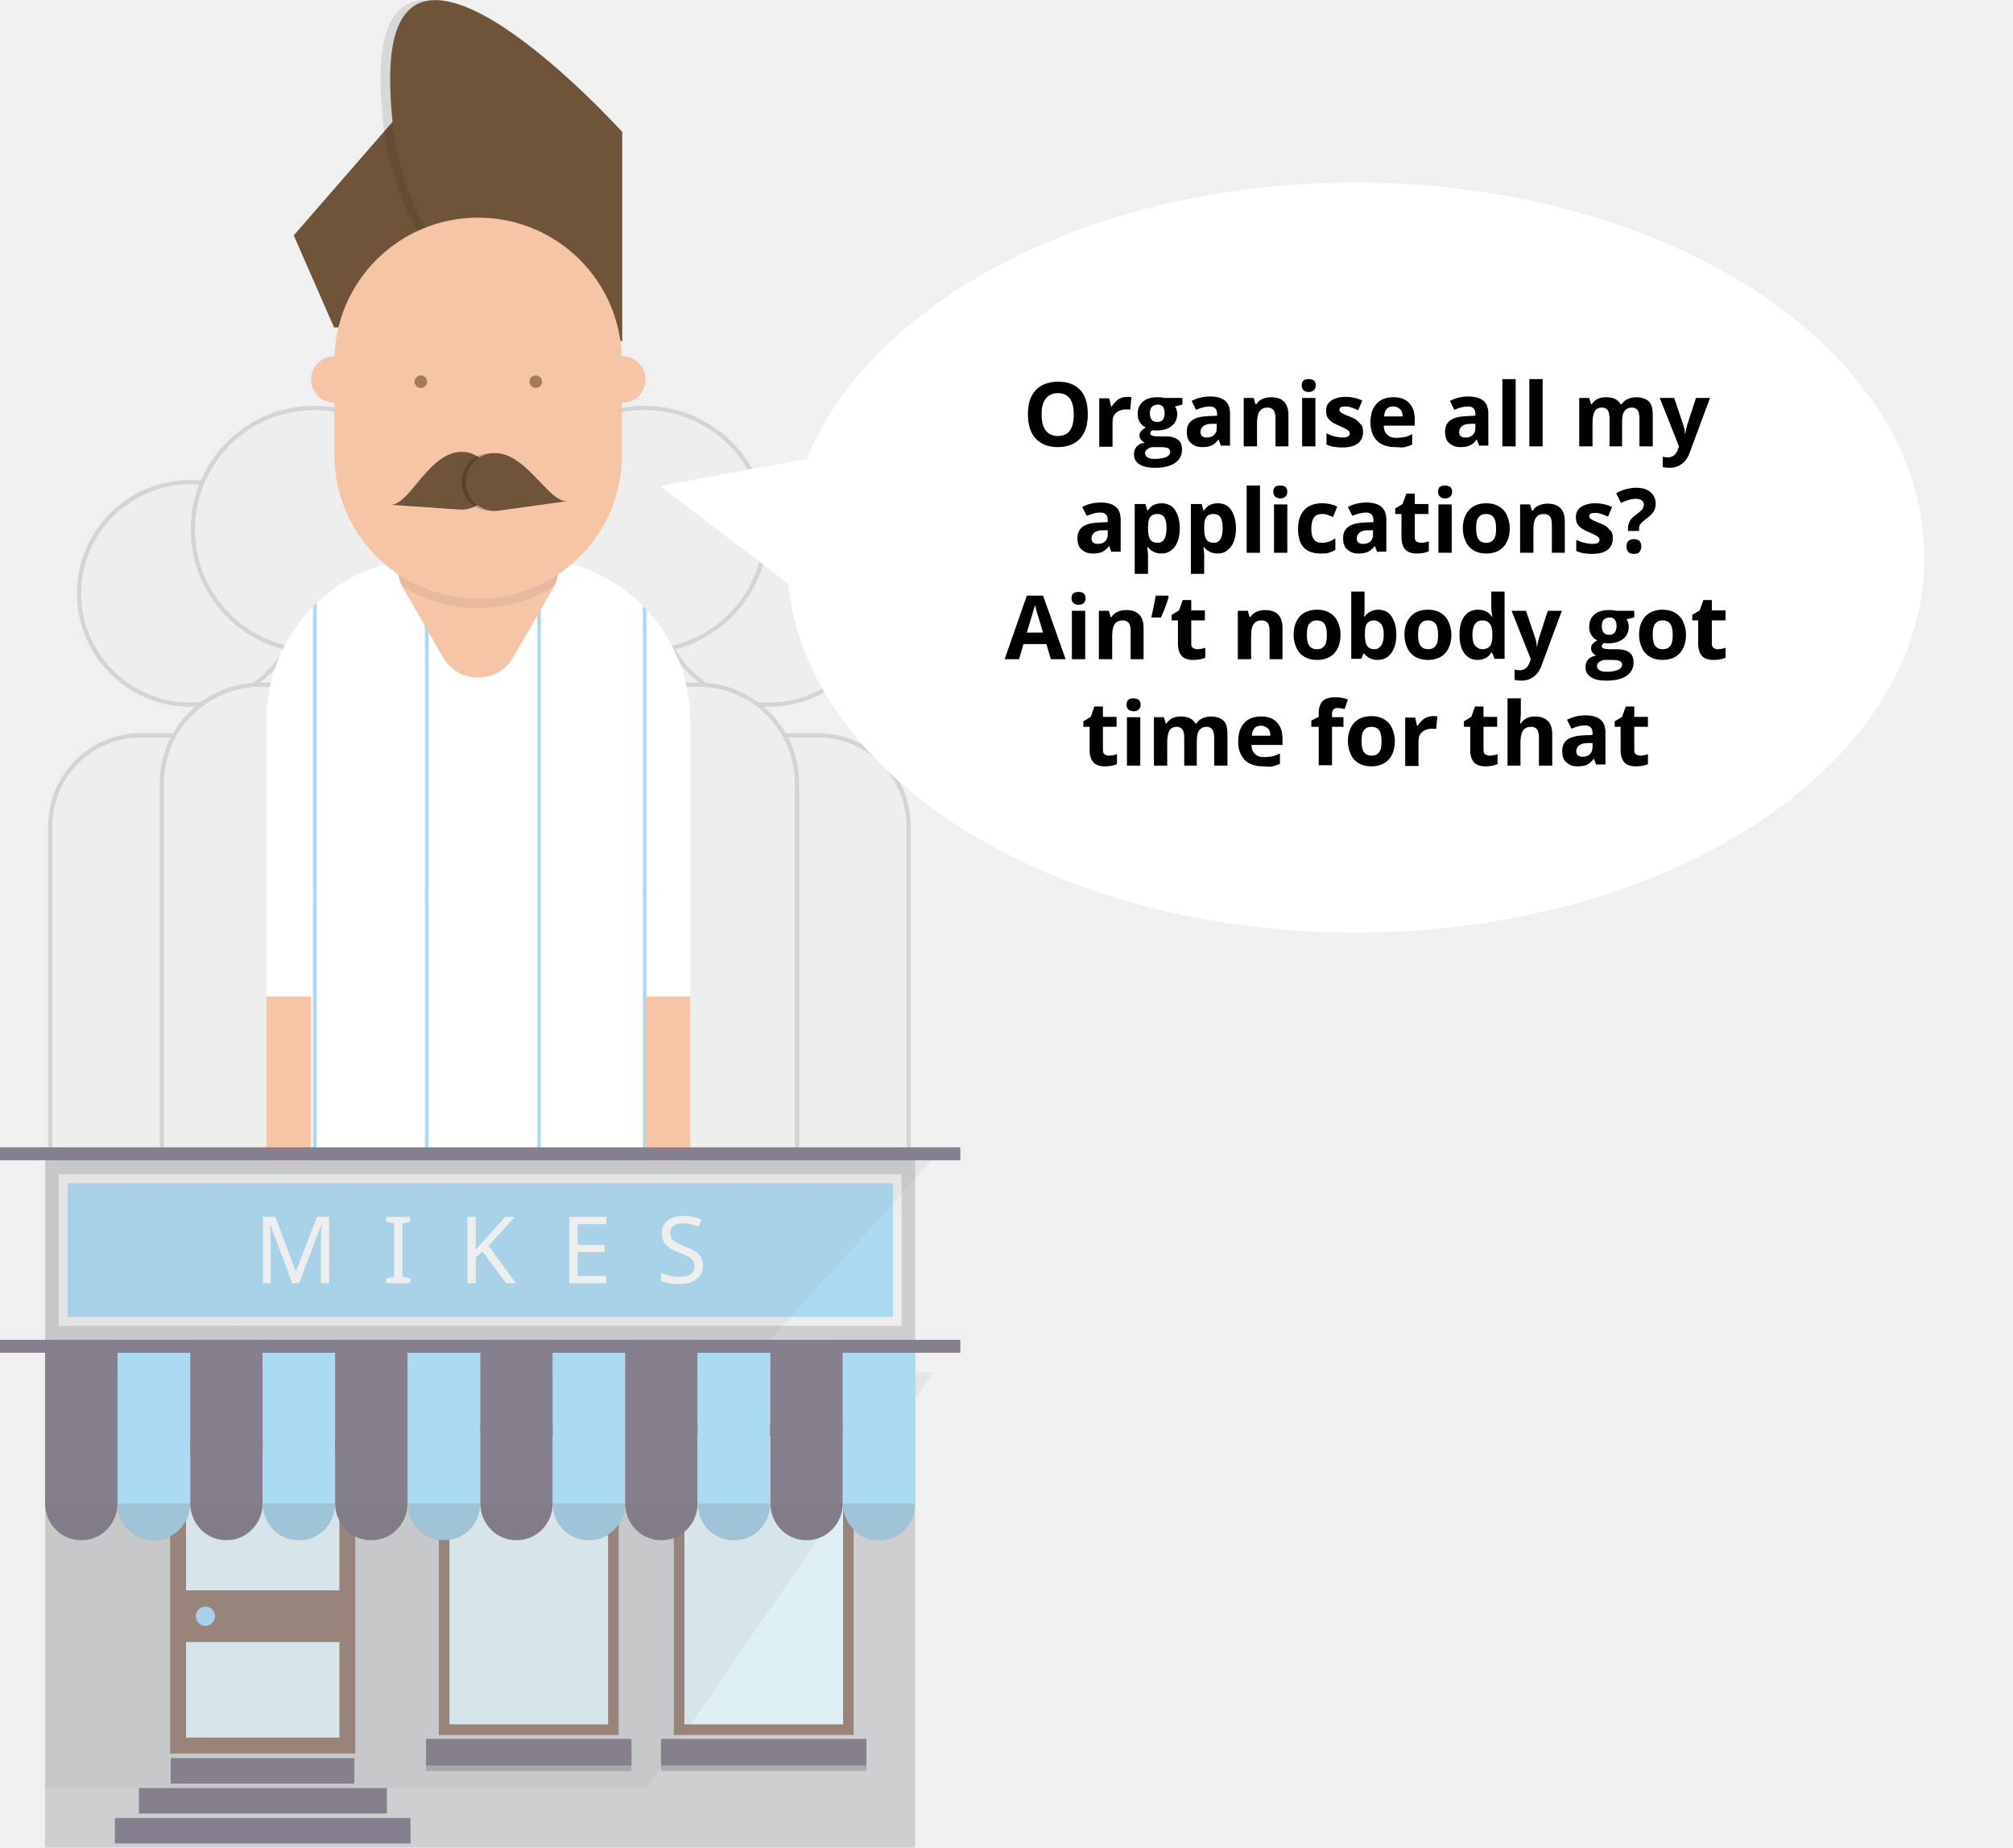
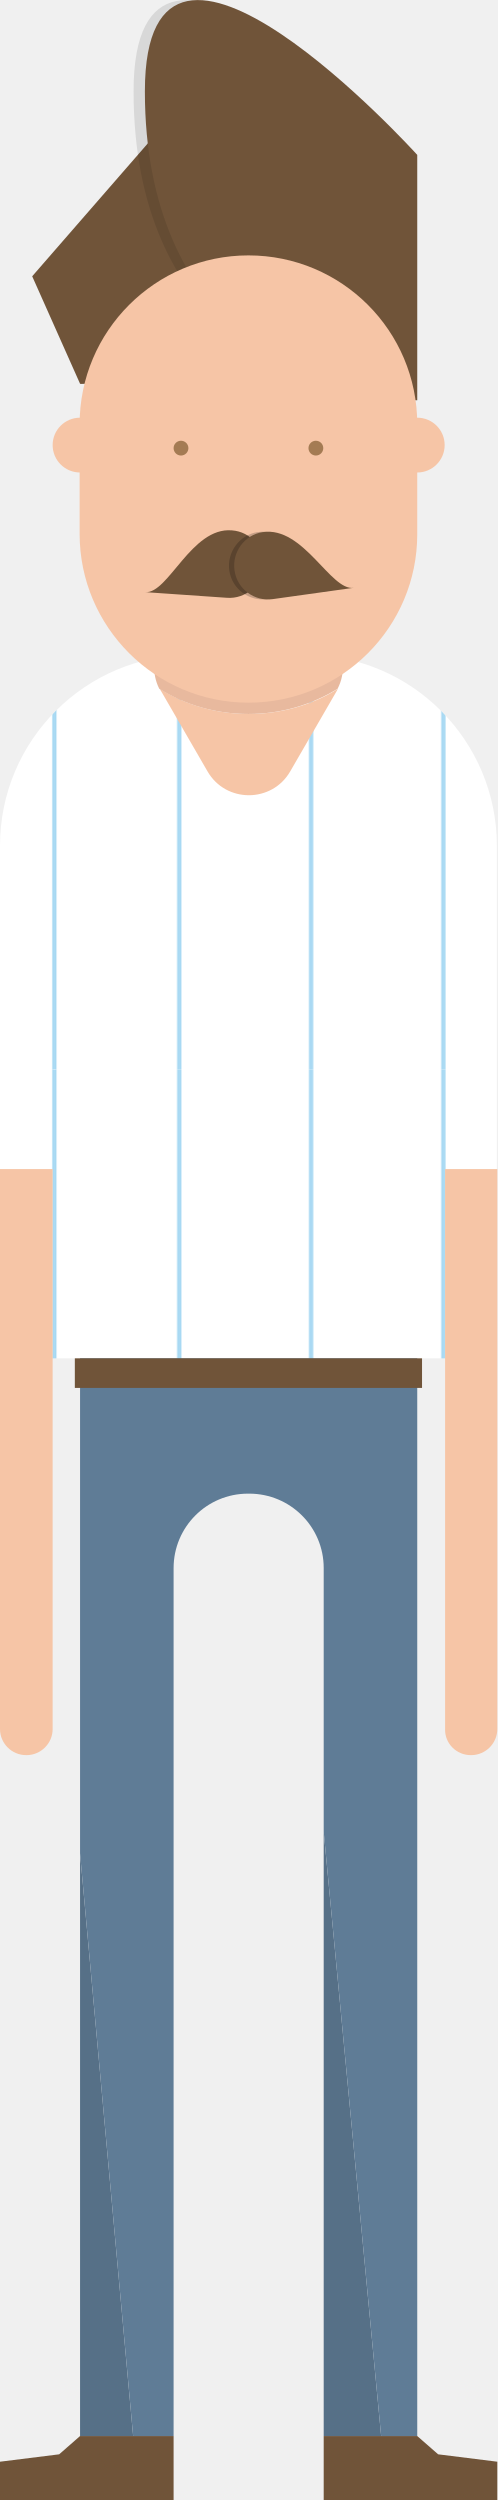
- <svg xmlns="http://www.w3.org/2000/svg" xmlns:xlink="http://www.w3.org/1999/xlink" version="1.1" x="0px" y="0px" viewBox="0 0 544.8 500" enable-background="new 0 0 544.8 500" xml:space="preserve">
-   <pattern x="-1123.5" y="-3533.6" width="118" height="118" patternUnits="userSpaceOnUse" id="vertical2" viewBox="118.2 -236.1 118 118" overflow="visible">
+ <svg xmlns="http://www.w3.org/2000/svg" xmlns:xlink="http://www.w3.org/1999/xlink" version="1.1" x="0px" y="0px" viewBox="0 0 114.3 574.6" enable-background="new 0 0 114.3 574.6" xml:space="preserve">
+   <pattern x="130.5" y="-1996.3" width="118" height="118" patternUnits="userSpaceOnUse" id="vertical2" viewBox="118.2 -236.1 118 118" overflow="visible">
    <g>
      <polygon fill="none" points="118.2,-236.1 236.2,-236.1 236.2,-118.1 118.2,-118.1   " />
      <g>
        <polygon fill="#FFFFFF" points="354.5,0 236,0 236,-118.5 354.5,-118.5    " />
      </g>
      <g>
        <polygon fill="#FFFFFF" points="236.5,0 118,0 118,-118.5 236.5,-118.5    " />
        <line fill="none" stroke="#ABDAF3" stroke-miterlimit="10" x1="177.2" y1="-118.5" x2="177.2" y2="0" />
        <line fill="none" stroke="#ABDAF3" stroke-miterlimit="10" x1="207.6" y1="-118.5" x2="207.6" y2="0" />
        <line fill="none" stroke="#ABDAF3" stroke-miterlimit="10" x1="236.2" y1="-118.5" x2="236.2" y2="0" />
        <line fill="none" stroke="#ABDAF3" stroke-miterlimit="10" x1="146.9" y1="-118.5" x2="146.9" y2="0" />
      </g>
      <g>
        <polygon fill="#FFFFFF" points="118.5,0 0,0 0,-118.5 118.5,-118.5    " />
        <line fill="none" stroke="#ABDAF3" stroke-miterlimit="10" x1="118.2" y1="-118.5" x2="118.2" y2="0" />
      </g>
      <g>
        <polygon fill="#FFFFFF" points="354.5,-118 236,-118 236,-236.5 354.5,-236.5    " />
      </g>
      <g>
        <polygon fill="#FFFFFF" points="236.5,-118 118,-118 118,-236.5 236.5,-236.5    " />
        <line fill="none" stroke="#ABDAF3" stroke-miterlimit="10" x1="177.2" y1="-236.5" x2="177.2" y2="-118" />
        <line fill="none" stroke="#ABDAF3" stroke-miterlimit="10" x1="207.6" y1="-236.5" x2="207.6" y2="-118" />
        <line fill="none" stroke="#ABDAF3" stroke-miterlimit="10" x1="236.2" y1="-236.5" x2="236.2" y2="-118" />
        <line fill="none" stroke="#ABDAF3" stroke-miterlimit="10" x1="146.9" y1="-236.5" x2="146.9" y2="-118" />
      </g>
      <g>
        <polygon fill="#FFFFFF" points="118.5,-118 0,-118 0,-236.5 118.5,-236.5    " />
        <line fill="none" stroke="#ABDAF3" stroke-miterlimit="10" x1="118.2" y1="-236.5" x2="118.2" y2="-118" />
      </g>
      <g>
        <polygon fill="#FFFFFF" points="354.5,-236 236,-236 236,-354.5 354.5,-354.5    " />
      </g>
      <g>
        <polygon fill="#FFFFFF" points="236.5,-236 118,-236 118,-354.5 236.5,-354.5    " />
        <line fill="none" stroke="#ABDAF3" stroke-miterlimit="10" x1="177.2" y1="-354.5" x2="177.2" y2="-236" />
        <line fill="none" stroke="#ABDAF3" stroke-miterlimit="10" x1="207.6" y1="-354.5" x2="207.6" y2="-236" />
        <line fill="none" stroke="#ABDAF3" stroke-miterlimit="10" x1="236.2" y1="-354.5" x2="236.2" y2="-236" />
        <line fill="none" stroke="#ABDAF3" stroke-miterlimit="10" x1="146.9" y1="-354.5" x2="146.9" y2="-236" />
      </g>
      <g>
        <polygon fill="#FFFFFF" points="118.5,-236 0,-236 0,-354.5 118.5,-354.5    " />
        <line fill="none" stroke="#ABDAF3" stroke-miterlimit="10" x1="118.2" y1="-354.5" x2="118.2" y2="-236" />
      </g>
    </g>
  </pattern>
  <g id="BG">
</g>
  <g id="Layer_1">
</g>
  <g id="LAYOUTS">
</g>
  <g id="arm">
</g>
  <g id="legs">
</g>
  <g id="shirt">
</g>
  <g id="Head">
</g>
  <g id="eyebrow">
</g>
  <g id="eyes">
</g>
  <g id="tacotruck">
</g>
  <g id="mouth">
    <g>
      <g>
        <g>
-           <circle fill="#EEEEEF" stroke="#D4D4D4" stroke-width="1.153" stroke-miterlimit="10" cx="208.1" cy="160.6" r="30.1" />
-           <path fill="#EEEEEF" stroke="#D4D4D4" stroke-width="1.153" stroke-miterlimit="10" d="M221.4,349.7H192      c-13.5,0-24.5-11-24.5-24.5V223.5c0-13.5,11-24.5,24.5-24.5h29.4c13.5,0,24.5,11,24.5,24.5v101.7      C245.9,338.8,235,349.7,221.4,349.7z" />
+           <polygon fill="#567087" points="18.4,559.9 30.6,559.9 18.4,426     " />
+           <polygon fill="#567087" points="74.4,559.9 87.6,559.9 74.4,421     " />
+           <path fill="#5F7C96" d="M95.9,297.6H18.4V426l12.2,133.9h9.3V360.4c0-9.4,7.6-17.1,17.1-17.1h0.3c9.4,0,17.1,7.6,17.1,17.1V421      l13.2,138.9h8.3V297.6z" />
        </g>
-         <g>
-           <circle fill="#EEEEEF" stroke="#D4D4D4" stroke-width="1.153" stroke-miterlimit="10" cx="174.4" cy="143.3" r="32.9" />
-           <path fill="#EEEEEF" stroke="#D4D4D4" stroke-width="1.153" stroke-miterlimit="10" d="M189,349.7h-32.1      c-14.8,0-26.7-12-26.7-26.7V212c0-14.8,12-26.7,26.7-26.7H189c14.8,0,26.7,12,26.7,26.7v111C215.7,337.8,203.8,349.7,189,349.7z      " />
-         </g>
-       </g>
-       <g>
-         <g>
-           <circle fill="#EEEEEF" stroke="#D4D4D4" stroke-width="1.153" stroke-miterlimit="10" cx="51.5" cy="160.6" r="30.1" />
-           <path fill="#EEEEEF" stroke="#D4D4D4" stroke-width="1.153" stroke-miterlimit="10" d="M38.1,349.7h29.4      c13.5,0,24.5-11,24.5-24.5V223.5c0-13.5-11-24.5-24.5-24.5H38.1c-13.5,0-24.5,11-24.5,24.5v101.7      C13.6,338.8,24.6,349.7,38.1,349.7z" />
-         </g>
-         <g>
-           <circle fill="#EEEEEF" stroke="#D4D4D4" stroke-width="1.153" stroke-miterlimit="10" cx="85.1" cy="143.3" r="32.9" />
-           <path fill="#EEEEEF" stroke="#D4D4D4" stroke-width="1.153" stroke-miterlimit="10" d="M70.5,349.7h32.1      c14.8,0,26.7-12,26.7-26.7V212c0-14.8-12-26.7-26.7-26.7H70.5c-14.8,0-26.7,12-26.7,26.7v111C43.8,337.8,55.8,349.7,70.5,349.7z      " />
-         </g>
-       </g>
-       <g>
        <g>
          <g>
            <defs>
-               <path id="SVGID_4_" d="M79.5,63.7l34.9-40.1c0,0,36.9-19.2,36.9,8.9s-45.6,56.1-60.9,56.1L79.5,63.7z" />
+               <path id="SVGID_143_" d="M7.4,63.5l34.8-40c0,0,36.8-19.1,36.8,8.9S33.6,88.2,18.4,88.2L7.4,63.5z" />
            </defs>
-             <use xlink:href="#SVGID_4_" overflow="visible" fill="#705439" />
+             <use xlink:href="#SVGID_143_" overflow="visible" fill="#705439" />
            <clipPath id="SVGID_6_">
-               <use xlink:href="#SVGID_4_" overflow="visible" />
+               <use xlink:href="#SVGID_143_" overflow="visible" />
            </clipPath>
            <g clip-path="url(#SVGID_6_)">
-               <path fill="#705439" d="M129.4,156.4c-21.5,0-38.9-17.4-38.9-38.9V92.2c0-21.5,17.4-38.9,38.9-38.9s38.9,17.4,38.9,38.9v25.3        C168.4,139,150.9,156.4,129.4,156.4z" />
+               <path fill="#705439" d="M57.1,155.9c-21.4,0-38.8-17.4-38.8-38.8V91.9c0-21.4,17.4-38.8,38.8-38.8s38.8,17.4,38.8,38.8v25.3        C95.9,138.5,78.6,155.9,57.1,155.9z" />
            </g>
          </g>
          <g>
            <g opacity="0.1">
-               <path d="M165.8,92.3c-24.3,0-62.8-16.4-62.8-71.2s62.8,14.6,62.8,14.6V92.3z" />
+               <path d="M93.3,92c-24.2,0-62.6-16.4-62.6-71s62.6,14.6,62.6,14.6V92z" />
            </g>
            <g>
-               <path fill="#705439" d="M168.4,92.3c-24.3,0-62.8-16.4-62.8-71.2s62.8,14.6,62.8,14.6V92.3z" />
+               <path fill="#705439" d="M95.9,92c-24.2,0-62.6-16.4-62.6-71s62.6,14.6,62.6,14.6V92z" />
            </g>
          </g>
        </g>
-         <path fill="url(#vertical2)" d="M186.8,313.3H72.1V195.1c0-24.4,19.7-44.1,44.1-44.1h26.5c24.4,0,44.1,19.7,44.1,44.1V313.3z" />
+         <path fill="url(#vertical2)" d="M114.3,312.2H0V194.4c0-24.3,19.7-43.9,43.9-43.9h26.4c24.3,0,43.9,19.7,43.9,43.9V312.2z" />
        <g>
-           <path fill="#F6C5A6" d="M108.9,158.8c0.1,0.2,0.2,0.4,0.3,0.5l10.7,18.6c4.2,7.3,14.8,7.3,19,0l10.7-18.6      c0.1-0.2,0.2-0.4,0.3-0.5c-6,3.7-13,5.9-20.5,5.9C121.9,164.7,114.9,162.5,108.9,158.8z" />
-           <path fill="#E8B99E" d="M140.2,142.9h-21.5c-8.2,0-13.5,8.7-9.8,15.9c6,3.7,13,5.9,20.5,5.9c7.5,0,14.6-2.2,20.5-5.9      C153.7,151.6,148.4,142.9,140.2,142.9z" />
+           <path fill="#F6C5A6" d="M36.7,158.3c0.1,0.2,0.2,0.4,0.3,0.5l10.7,18.5c4.2,7.3,14.8,7.3,19,0l10.7-18.5      c0.1-0.2,0.2-0.4,0.3-0.5c-5.9,3.7-13,5.8-20.5,5.8C49.6,164.1,42.6,162,36.7,158.3z" />
+           <path fill="#E8B99E" d="M67.8,142.4H46.4c-8.2,0-13.4,8.7-9.8,15.9c5.9,3.7,13,5.8,20.5,5.8c7.5,0,14.5-2.1,20.5-5.8      C81.3,151.1,76.1,142.4,67.8,142.4z" />
        </g>
        <g>
-           <path fill="#F6C5A6" d="M129.4,162c-21.5,0-38.9-17.4-38.9-38.9V97.8c0-21.5,17.4-38.9,38.9-38.9s38.9,17.4,38.9,38.9v25.3      C168.4,144.6,150.9,162,129.4,162z" />
+           <path fill="#F6C5A6" d="M57.1,161.5c-21.4,0-38.8-17.4-38.8-38.8V97.5c0-21.4,17.4-38.8,38.8-38.8S95.9,76,95.9,97.5v25.3      C95.9,144.1,78.6,161.5,57.1,161.5z" />
        </g>
        <g>
-           <circle fill="#A47B53" cx="113.9" cy="103.3" r="1.7" />
-           <circle fill="#A47B53" cx="145" cy="103.3" r="1.7" />
+           <circle fill="#A47B53" cx="41.6" cy="103" r="1.7" />
+           <circle fill="#A47B53" cx="72.6" cy="103" r="1.7" />
        </g>
-         <circle fill="#F6C5A6" cx="168.4" cy="102.7" r="6.3" />
-         <circle fill="#F6C5A6" cx="90.5" cy="102.7" r="6.3" />
+         <circle fill="#F6C5A6" cx="95.9" cy="102.3" r="6.3" />
+         <circle fill="#F6C5A6" cx="18.4" cy="102.3" r="6.3" />
        <g>
-           <path fill="#705439" d="M132.8,130.7c-0.3,4.3-4.1,7.5-8.4,7.2c-4.3-0.3-18.8-1.3-18.8-1.3c5.3,0.4,10.6-15,20-14.3      C129.9,122.6,133.1,126.4,132.8,130.7z" />
+           <path fill="#705439" d="M60.5,130.2c-0.3,4.3-4.1,7.5-8.3,7.2s-18.8-1.3-18.8-1.3c5.3,0.4,10.6-15,19.9-14.2      C57.6,122.2,60.8,125.9,60.5,130.2z" />
          <g>
            <g opacity="0.2">
-               <path d="M125,131.6c0.6,4.3,4.6,7.2,8.8,6.6c4.3-0.6,18.7-2.6,18.7-2.6c-5.3,0.8-11.6-14.2-20.9-12.9        C127.3,123.3,124.4,127.3,125,131.6z" />
+               <path d="M52.7,131.1c0.6,4.3,4.6,7.2,8.8,6.6c4.3-0.6,18.6-2.6,18.6-2.6c-5.3,0.8-11.5-14.2-20.9-12.8        C55.1,122.9,52.1,126.9,52.7,131.1z" />
            </g>
            <g>
-               <path fill="#705439" d="M126.2,131.6c0.6,4.3,4.6,7.2,8.8,6.6c4.3-0.6,18.7-2.6,18.7-2.6c-5.3,0.8-11.6-14.2-20.9-12.9        C128.5,123.3,125.5,127.3,126.2,131.6z" />
+               <path fill="#705439" d="M53.9,131.1c0.6,4.3,4.6,7.2,8.8,6.6c4.3-0.6,18.6-2.6,18.6-2.6c-5.3,0.8-11.5-14.2-20.9-12.8        C56.2,122.9,53.3,126.9,53.9,131.1z" />
            </g>
          </g>
        </g>
-         <path fill="#F6C5A6" d="M180.7,404.8h0.1c3.3,0,6-2.7,6-6V269.7h-12.1v129.2C174.7,402.1,177.4,404.8,180.7,404.8z" />
-         <path fill="#F6C5A6" d="M78.1,404.8h0.1c3.3,0,6-2.7,6-6V269.7H72.1v129.2C72.1,402.1,74.8,404.8,78.1,404.8z" />
+         <path fill="#F6C5A6" d="M108.2,403.4h0.1c3.3,0,6-2.7,6-6V268.7h-12v128.7C102.2,400.7,104.9,403.4,108.2,403.4z" />
+         <path fill="#F6C5A6" d="M6,403.4h0.1c3.3,0,6-2.7,6-6V268.7H0v128.7C0,400.7,2.7,403.4,6,403.4z" />
+         <rect x="17.2" y="312.2" fill="#705439" width="79.8" height="6.8" />
+         <polygon fill="#705439" points="114.3,574.6 74.4,574.6 74.4,559.9 95.9,559.9 100.7,564.1 114.3,565.8    " />
+         <polygon fill="#705439" points="0,574.6 39.9,574.6 39.9,559.9 18.4,559.9 13.6,564.1 0,565.8    " />
      </g>
-       <g>
-         <g>
-           <rect x="12.2" y="313.9" fill="#CDCFD0" width="235.5" height="186.1" />
-           <g>
-             <rect x="17.1" y="319" fill="#ABDAF3" width="225.8" height="38.6" />
-             <g>
-               <path fill="#EEEEEF" d="M241.7,320.2v36.2H18.3v-36.2H241.7 M244,317.8H15.9v41H244V317.8L244,317.8z" />
-             </g>
-           </g>
-           <rect x="0" y="362.6" fill="#86808E" width="259.9" height="3.5" />
-           <polygon opacity="0.1" fill="#838689" points="208.5,362.6 12.4,362.6 12.4,313.6 252.5,313.6     " />
-           <rect x="0" y="310.5" fill="#86808E" width="259.9" height="3.5" />
-           <rect x="120.2" y="387.1" fill="#DFF0F4" stroke="#9A8479" stroke-width="2.866" stroke-miterlimit="10" width="45.8" height="81" />
-           <rect x="48.2" y="391.4" fill="#DFF0F4" stroke="#9A8479" stroke-width="4.299" stroke-miterlimit="10" width="45.8" height="81" />
-           <rect x="183.8" y="387.1" fill="#DFF0F4" stroke="#9A8479" stroke-width="2.866" stroke-miterlimit="10" width="45.8" height="81" />
-           <g>
-             <g opacity="0.2">
-               <rect x="115.3" y="472.1" fill="#231F20" width="55.6" height="7.2" />
-             </g>
-             <g>
-               <rect x="115.3" y="470.6" fill="#86808E" width="55.6" height="7.2" />
-             </g>
-           </g>
-           <g>
-             <g opacity="0.2">
-               <rect x="178.9" y="472.1" fill="#231F20" width="55.6" height="7.2" />
-             </g>
-             <g>
-               <rect x="178.9" y="470.6" fill="#86808E" width="55.6" height="7.2" />
-             </g>
-           </g>
-           <rect x="48.2" y="430.4" fill="#9A8479" width="45.8" height="14" />
-           <circle fill="#ABDAF3" cx="55.6" cy="437.4" r="2.6" />
-           <rect x="46.2" y="475.8" fill="#86808E" width="49.7" height="6.9" />
-           <rect x="37.6" y="483.9" fill="#86808E" width="67.1" height="6.9" />
-           <rect x="31.1" y="492" fill="#86808E" width="80" height="6.9" />
-           <polygon opacity="0.1" fill="#838689" points="175.1,483.8 12.4,483.8 12.4,371.5 252.5,371.5     " />
-           <g>
-             <path fill="#86808E" d="M22.1,416.8h-0.2c-5.4,0-9.7-4.5-9.7-10v-40.7h19.6v40.7C31.8,412.3,27.5,416.8,22.1,416.8z" />
-             <path fill="#ABDAF3" d="M41.8,416.8h-0.2c-5.4,0-9.7-4.5-9.7-10v-40.7h19.6v40.7C51.5,412.3,47.1,416.8,41.8,416.8z" />
-             <path fill="#86808E" d="M61.4,416.8h-0.2c-5.4,0-9.7-4.5-9.7-10v-40.7h19.6v40.7C71.1,412.3,66.7,416.8,61.4,416.8z" />
-             <path fill="#ABDAF3" d="M81,416.8h-0.2c-5.4,0-9.7-4.5-9.7-10v-40.7h19.6v40.7C90.7,412.3,86.4,416.8,81,416.8z" />
-             <path fill="#86808E" d="M100.6,416.8h-0.2c-5.4,0-9.7-4.5-9.7-10v-40.7h19.6v40.7C110.3,412.3,106,416.8,100.6,416.8z" />
-             <path fill="#ABDAF3" d="M120.3,416.8h-0.2c-5.4,0-9.7-4.5-9.7-10v-40.7H130v40.7C130,412.3,125.6,416.8,120.3,416.8z" />
-             <path fill="#86808E" d="M139.9,416.8h-0.2c-5.4,0-9.7-4.5-9.7-10v-40.7h19.6v40.7C149.6,412.3,145.2,416.8,139.9,416.8z" />
-             <path fill="#ABDAF3" d="M159.5,416.8h-0.2c-5.4,0-9.7-4.5-9.7-10v-40.7h19.6v40.7C169.2,412.3,164.9,416.8,159.5,416.8z" />
-             <path fill="#86808E" d="M179.1,416.8h-0.2c-5.4,0-9.7-4.5-9.7-10v-40.7h19.6v40.7C188.8,412.3,184.5,416.8,179.1,416.8z" />
-             <path fill="#ABDAF3" d="M198.7,416.8h-0.2c-5.4,0-9.7-4.5-9.7-10v-40.7h19.6v40.7C208.5,412.3,204.1,416.8,198.7,416.8z" />
-             <path fill="#86808E" d="M218.4,416.8h-0.2c-5.4,0-9.7-4.5-9.7-10v-40.7h19.6v40.7C228.1,412.3,223.7,416.8,218.4,416.8z" />
-             <path fill="#ABDAF3" d="M238,416.8h-0.2c-5.4,0-9.7-4.5-9.7-10v-40.7h19.6v40.7C247.7,412.3,243.4,416.8,238,416.8z" />
-           </g>
-           <g opacity="0.2">
-             <path fill="#6D6E70" d="M178.9,416.9h0.2c5.4,0,9.7-4.5,9.7-10h-19.6C169.2,412.5,173.6,416.9,178.9,416.9z" />
-             <path fill="#6D6E70" d="M139.7,416.9h0.2c5.4,0,9.7-4.5,9.7-10H130C130,412.5,134.3,416.9,139.7,416.9z" />
-             <path fill="#6D6E70" d="M159.3,416.9h0.2c5.4,0,9.7-4.5,9.7-10h-19.6C149.6,412.5,153.9,416.9,159.3,416.9z" />
-             <path fill="#6D6E70" d="M237.8,416.9h0.2c5.4,0,9.7-4.5,9.7-10h-19.6C228.1,412.5,232.4,416.9,237.8,416.9z" />
-             <path fill="#6D6E70" d="M198.6,416.9h0.2c5.4,0,9.7-4.5,9.7-10h-19.6C188.8,412.5,193.2,416.9,198.6,416.9z" />
-             <path fill="#6D6E70" d="M218.2,416.9h0.2c5.4,0,9.7-4.5,9.7-10h-19.6C208.5,412.5,212.8,416.9,218.2,416.9z" />
-             <path fill="#6D6E70" d="M80.8,416.9H81c5.4,0,9.7-4.5,9.7-10H71.1C71.1,412.5,75.4,416.9,80.8,416.9z" />
-             <path fill="#6D6E70" d="M21.9,416.9h0.2c5.4,0,9.7-4.5,9.7-10H12.2C12.2,412.5,16.6,416.9,21.9,416.9z" />
-             <path fill="#6D6E70" d="M41.6,416.9h0.2c5.4,0,9.7-4.5,9.7-10H31.8C31.8,412.5,36.2,416.9,41.6,416.9z" />
-             <path fill="#6D6E70" d="M120.1,416.9h0.2c5.4,0,9.7-4.5,9.7-10h-19.6C110.3,412.5,114.7,416.9,120.1,416.9z" />
-             <path fill="#6D6E70" d="M100.4,416.9h0.2c5.4,0,9.7-4.5,9.7-10H90.7C90.7,412.5,95.1,416.9,100.4,416.9z" />
-             <path fill="#6D6E70" d="M61.2,416.9h0.2c5.4,0,9.7-4.5,9.7-10H51.5C51.5,412.5,55.8,416.9,61.2,416.9z" />
-           </g>
-         </g>
-       </g>
-       <text transform="matrix(1 0 0 1 68.7262 347.2712)" fill="#EEEEEF" font-family="'Futura-Medium'" font-size="25.146" letter-spacing="12">MIKES</text>
-     </g>
-     <path fill="#FFFFFF" d="M366.8,49.4c-71,0-130.8,31.7-148.5,74.8l-39.7,7.3l34.7,26.4c5.4,52.8,72.1,94.5,153.6,94.5   c85,0,153.9-45.4,153.9-101.5C520.8,94.8,451.9,49.4,366.8,49.4z" />
-     <g>
-       <path d="M294.4,112.2c0,2.8-0.7,5-2.1,6.5s-3.4,2.3-6,2.3s-4.6-0.8-6-2.3s-2.1-3.7-2.1-6.6s0.7-5,2.1-6.5s3.4-2.3,6.1-2.3    s4.6,0.8,6,2.3S294.4,109.3,294.4,112.2z M281.9,112.2c0,1.9,0.4,3.4,1.1,4.3s1.8,1.5,3.3,1.5c2.9,0,4.3-1.9,4.3-5.8    c0-3.9-1.4-5.8-4.3-5.8c-1.4,0-2.5,0.5-3.3,1.5S281.9,110.3,281.9,112.2z" />
-       <path d="M305,107.4c0.5,0,0.9,0,1.2,0.1l-0.3,3.4c-0.3-0.1-0.6-0.1-1.1-0.1c-1.1,0-2,0.3-2.7,0.9s-1,1.4-1,2.5v6.7h-3.6v-13.1h2.7    l0.5,2.2h0.2c0.4-0.7,1-1.3,1.6-1.8S304.2,107.4,305,107.4z" />
-       <path d="M320,107.7v1.8L318,110c0.4,0.6,0.6,1.2,0.6,2c0,1.4-0.5,2.5-1.5,3.3s-2.3,1.2-4.1,1.2l-0.6,0l-0.5-0.1    c-0.4,0.3-0.6,0.6-0.6,0.9c0,0.5,0.7,0.8,2,0.8h2.2c1.4,0,2.5,0.3,3.3,0.9s1.1,1.5,1.1,2.7c0,1.5-0.6,2.7-1.9,3.6    s-3.1,1.3-5.5,1.3c-1.8,0-3.2-0.3-4.2-1s-1.4-1.5-1.4-2.7c0-0.8,0.2-1.4,0.7-2s1.2-0.9,2.2-1.1c-0.4-0.2-0.7-0.4-1-0.8    s-0.4-0.7-0.4-1.1c0-0.5,0.1-0.9,0.4-1.2s0.7-0.7,1.3-1c-0.7-0.3-1.2-0.8-1.6-1.4s-0.6-1.4-0.6-2.3c0-1.4,0.5-2.5,1.4-3.3    s2.3-1.2,4-1.2c0.4,0,0.8,0,1.3,0.1s0.8,0.1,1,0.1H320z M309.9,122.6c0,0.5,0.2,0.9,0.7,1.2s1.1,0.4,2,0.4c1.3,0,2.3-0.2,3-0.5    s1.1-0.8,1.1-1.4c0-0.5-0.2-0.8-0.6-1s-1.1-0.3-2-0.3h-1.9c-0.7,0-1.2,0.2-1.6,0.5S309.9,122.1,309.9,122.6z M311.2,111.9    c0,0.7,0.2,1.3,0.5,1.7s0.8,0.6,1.5,0.6c0.7,0,1.2-0.2,1.5-0.6s0.5-1,0.5-1.7c0-1.6-0.6-2.4-1.9-2.4    C311.8,109.6,311.2,110.4,311.2,111.9z" />
-       <path d="M330.5,120.8l-0.7-1.8h-0.1c-0.6,0.8-1.2,1.3-1.9,1.6s-1.5,0.4-2.5,0.4c-1.3,0-2.2-0.4-3-1.1s-1.1-1.7-1.1-3.1    c0-1.4,0.5-2.4,1.5-3.1s2.4-1,4.4-1.1l2.3-0.1V112c0-1.3-0.7-2-2-2c-1,0-2.3,0.3-3.7,0.9l-1.2-2.4c1.5-0.8,3.2-1.2,5-1.2    c1.8,0,3.1,0.4,4,1.1s1.4,1.9,1.4,3.5v8.7H330.5z M329.4,114.7l-1.4,0c-1,0-1.8,0.2-2.3,0.6s-0.8,0.9-0.8,1.6c0,1,0.6,1.5,1.7,1.5    c0.8,0,1.5-0.2,2-0.7s0.7-1.1,0.7-1.9V114.7z" />
-       <path d="M348.8,120.8h-3.6v-7.7c0-0.9-0.2-1.7-0.5-2.1s-0.9-0.7-1.6-0.7c-1,0-1.7,0.3-2.2,1s-0.7,1.8-0.7,3.3v6.2h-3.6v-13.1h2.7    l0.5,1.7h0.2c0.4-0.6,0.9-1.1,1.6-1.4s1.5-0.5,2.4-0.5c1.5,0,2.7,0.4,3.5,1.2s1.2,2,1.2,3.6V120.8z" />
-       <path d="M352.3,104.3c0-1.2,0.6-1.7,1.9-1.7s1.9,0.6,1.9,1.7c0,0.6-0.2,1-0.5,1.3s-0.8,0.5-1.5,0.5    C352.9,106,352.3,105.4,352.3,104.3z M356,120.8h-3.6v-13.1h3.6V120.8z" />
-       <path d="M368.9,116.9c0,1.3-0.5,2.4-1.4,3.1s-2.3,1.1-4.2,1.1c-1,0-1.8-0.1-2.4-0.2s-1.3-0.3-1.9-0.6v-3c0.7,0.3,1.4,0.6,2.2,0.8    s1.6,0.3,2.2,0.3c1.3,0,1.9-0.4,1.9-1.1c0-0.3-0.1-0.5-0.3-0.7s-0.5-0.4-0.9-0.6s-1-0.5-1.7-0.8c-1-0.4-1.7-0.8-2.2-1.2    s-0.8-0.8-1-1.2s-0.3-1-0.3-1.7c0-1.2,0.5-2.1,1.4-2.7s2.2-1,3.8-1c1.6,0,3.1,0.3,4.6,1l-1.1,2.6c-0.7-0.3-1.3-0.5-1.8-0.7    s-1.2-0.3-1.7-0.3c-1.1,0-1.6,0.3-1.6,0.9c0,0.3,0.2,0.6,0.5,0.8s1.1,0.6,2.2,1c1,0.4,1.8,0.8,2.2,1.2s0.8,0.8,1.1,1.2    S368.9,116.2,368.9,116.9z" />
-       <path d="M377.6,121c-2.1,0-3.8-0.6-4.9-1.7s-1.8-2.8-1.8-4.9c0-2.2,0.5-3.9,1.6-5.1s2.6-1.8,4.6-1.8c1.9,0,3.3,0.5,4.3,1.6    s1.5,2.5,1.5,4.4v1.7h-8.4c0,1,0.3,1.8,0.9,2.4s1.4,0.9,2.4,0.9c0.8,0,1.5-0.1,2.2-0.2s1.4-0.4,2.2-0.8v2.8    c-0.6,0.3-1.3,0.5-2,0.7S378.6,121,377.6,121z M377.1,110c-0.8,0-1.4,0.2-1.8,0.7s-0.7,1.2-0.7,2h5c0-0.9-0.2-1.6-0.7-2    S377.9,110,377.1,110z" />
-       <path d="M400.4,120.8l-0.7-1.8h-0.1c-0.6,0.8-1.2,1.3-1.9,1.6s-1.5,0.4-2.5,0.4c-1.3,0-2.2-0.4-3-1.1s-1.1-1.7-1.1-3.1    c0-1.4,0.5-2.4,1.5-3.1s2.4-1,4.4-1.1l2.3-0.1V112c0-1.3-0.7-2-2-2c-1,0-2.3,0.3-3.7,0.9l-1.2-2.4c1.5-0.8,3.2-1.2,5-1.2    c1.8,0,3.1,0.4,4,1.1s1.4,1.9,1.4,3.5v8.7H400.4z M399.4,114.7l-1.4,0c-1,0-1.8,0.2-2.3,0.6s-0.8,0.9-0.8,1.6c0,1,0.6,1.5,1.7,1.5    c0.8,0,1.5-0.2,2-0.7s0.7-1.1,0.7-1.9V114.7z" />
-       <path d="M410.2,120.8h-3.6v-18.2h3.6V120.8z" />
-       <path d="M417.5,120.8h-3.6v-18.2h3.6V120.8z" />
-       <path d="M439.2,120.8h-3.6v-7.7c0-0.9-0.2-1.7-0.5-2.1s-0.8-0.7-1.5-0.7c-0.9,0-1.6,0.3-2,1s-0.6,1.8-0.6,3.3v6.2h-3.6v-13.1h2.7    l0.5,1.7h0.2c0.4-0.6,0.9-1.1,1.5-1.4s1.4-0.5,2.3-0.5c2,0,3.3,0.6,4,1.9h0.3c0.4-0.6,0.9-1.1,1.6-1.4s1.5-0.5,2.3-0.5    c1.5,0,2.6,0.4,3.4,1.1s1.1,2,1.1,3.7v8.5h-3.6v-7.7c0-0.9-0.2-1.7-0.5-2.1s-0.8-0.7-1.5-0.7c-0.9,0-1.5,0.3-2,0.9s-0.7,1.6-0.7,3    V120.8z" />
-       <path d="M449.2,107.7h3.9l2.5,7.4c0.2,0.6,0.4,1.4,0.4,2.3h0.1c0.1-0.8,0.3-1.6,0.5-2.3l2.4-7.4h3.8l-5.5,14.8    c-0.5,1.4-1.2,2.4-2.2,3.1s-2,1-3.3,1c-0.6,0-1.2-0.1-1.8-0.2v-2.8c0.4,0.1,0.9,0.2,1.4,0.2c0.6,0,1.2-0.2,1.7-0.6s0.8-1,1.1-1.8    l0.2-0.6L449.2,107.7z" />
-       <path d="M300.9,149.6l-0.7-1.8h-0.1c-0.6,0.8-1.2,1.3-1.9,1.6s-1.5,0.4-2.5,0.4c-1.3,0-2.2-0.4-3-1.1s-1.1-1.7-1.1-3.1    c0-1.4,0.5-2.4,1.5-3.1s2.4-1,4.4-1.1l2.3-0.1v-0.6c0-1.3-0.7-2-2-2c-1,0-2.3,0.3-3.7,0.9l-1.2-2.4c1.5-0.8,3.2-1.2,5-1.2    c1.8,0,3.1,0.4,4,1.1s1.4,1.9,1.4,3.5v8.7H300.9z M299.9,143.5l-1.4,0c-1,0-1.8,0.2-2.3,0.6s-0.8,0.9-0.8,1.6c0,1,0.6,1.5,1.7,1.5    c0.8,0,1.5-0.2,2-0.7s0.7-1.1,0.7-1.9V143.5z" />
-       <path d="M314.3,149.8c-1.5,0-2.7-0.6-3.6-1.7h-0.2c0.1,1.1,0.2,1.7,0.2,1.9v5.3h-3.6v-18.9h2.9l0.5,1.7h0.2    c0.8-1.3,2.1-1.9,3.7-1.9c1.5,0,2.8,0.6,3.6,1.8s1.3,2.9,1.3,5c0,1.4-0.2,2.6-0.6,3.6s-1,1.8-1.8,2.4S315.3,149.8,314.3,149.8z     M313.2,139.1c-0.9,0-1.5,0.3-1.9,0.8s-0.6,1.4-0.6,2.7v0.4c0,1.4,0.2,2.4,0.6,3s1.1,0.9,2,0.9c1.6,0,2.4-1.3,2.4-4    c0-1.3-0.2-2.3-0.6-2.9S314.1,139.1,313.2,139.1z" />
-       <path d="M329.5,149.8c-1.5,0-2.7-0.6-3.6-1.7h-0.2c0.1,1.1,0.2,1.7,0.2,1.9v5.3h-3.6v-18.9h2.9l0.5,1.7h0.2    c0.8-1.3,2.1-1.9,3.7-1.9c1.5,0,2.8,0.6,3.6,1.8s1.3,2.9,1.3,5c0,1.4-0.2,2.6-0.6,3.6s-1,1.8-1.8,2.4S330.5,149.8,329.5,149.8z     M328.4,139.1c-0.9,0-1.5,0.3-1.9,0.8s-0.6,1.4-0.6,2.7v0.4c0,1.4,0.2,2.4,0.6,3s1.1,0.9,2,0.9c1.6,0,2.4-1.3,2.4-4    c0-1.3-0.2-2.3-0.6-2.9S329.3,139.1,328.4,139.1z" />
-       <path d="M341,149.6h-3.6v-18.2h3.6V149.6z" />
-       <path d="M344.6,133.1c0-1.2,0.6-1.7,1.9-1.7s1.9,0.6,1.9,1.7c0,0.6-0.2,1-0.5,1.3s-0.8,0.5-1.5,0.5    C345.3,134.8,344.6,134.2,344.6,133.1z M348.4,149.6h-3.6v-13.1h3.6V149.6z" />
-       <path d="M357.4,149.8c-4.1,0-6.1-2.2-6.1-6.7c0-2.2,0.6-3.9,1.7-5.1s2.7-1.8,4.8-1.8c1.5,0,2.9,0.3,4.1,0.9l-1.1,2.8    c-0.6-0.2-1.1-0.4-1.6-0.6s-1-0.2-1.5-0.2c-1.9,0-2.8,1.3-2.8,4c0,2.6,0.9,3.8,2.8,3.8c0.7,0,1.3-0.1,1.9-0.3s1.2-0.5,1.8-0.9v3.1    c-0.6,0.4-1.2,0.6-1.8,0.8S358.3,149.8,357.4,149.8z" />
-       <path d="M372.8,149.6l-0.7-1.8H372c-0.6,0.8-1.2,1.3-1.9,1.6s-1.5,0.4-2.5,0.4c-1.3,0-2.2-0.4-3-1.1s-1.1-1.7-1.1-3.1    c0-1.4,0.5-2.4,1.5-3.1s2.4-1,4.4-1.1l2.3-0.1v-0.6c0-1.3-0.7-2-2-2c-1,0-2.3,0.3-3.7,0.9l-1.2-2.4c1.5-0.8,3.2-1.2,5-1.2    c1.8,0,3.1,0.4,4,1.1s1.4,1.9,1.4,3.5v8.7H372.8z M371.7,143.5l-1.4,0c-1,0-1.8,0.2-2.3,0.6s-0.8,0.9-0.8,1.6c0,1,0.6,1.5,1.7,1.5    c0.8,0,1.5-0.2,2-0.7s0.7-1.1,0.7-1.9V143.5z" />
-       <path d="M384.5,146.9c0.6,0,1.4-0.1,2.2-0.4v2.7c-0.9,0.4-2,0.6-3.3,0.6c-1.4,0-2.5-0.4-3.1-1.1s-1-1.8-1-3.3v-6.3h-1.7v-1.5    l2-1.2l1-2.8h2.3v2.8h3.7v2.7h-3.7v6.3c0,0.5,0.1,0.9,0.4,1.1S384,146.9,384.5,146.9z" />
-       <path d="M389.2,133.1c0-1.2,0.6-1.7,1.9-1.7s1.9,0.6,1.9,1.7c0,0.6-0.2,1-0.5,1.3s-0.8,0.5-1.5,0.5    C389.9,134.8,389.2,134.2,389.2,133.1z M392.9,149.6h-3.6v-13.1h3.6V149.6z" />
-       <path d="M408.6,143c0,2.1-0.6,3.8-1.7,5s-2.7,1.8-4.7,1.8c-1.3,0-2.4-0.3-3.3-0.8s-1.7-1.3-2.2-2.4s-0.8-2.2-0.8-3.6    c0-2.1,0.6-3.8,1.7-5s2.7-1.8,4.7-1.8c1.3,0,2.4,0.3,3.3,0.8s1.7,1.3,2.2,2.4S408.6,141.6,408.6,143z M399.5,143    c0,1.3,0.2,2.3,0.6,2.9s1.1,1,2.1,1c1,0,1.6-0.3,2.1-1s0.6-1.6,0.6-2.9c0-1.3-0.2-2.3-0.6-2.9s-1.1-1-2.1-1c-1,0-1.6,0.3-2.1,1    S399.5,141.7,399.5,143z" />
-       <path d="M423.6,149.6h-3.6v-7.7c0-0.9-0.2-1.7-0.5-2.1s-0.9-0.7-1.6-0.7c-1,0-1.7,0.3-2.2,1s-0.7,1.8-0.7,3.3v6.2h-3.6v-13.1h2.7    l0.5,1.7h0.2c0.4-0.6,0.9-1.1,1.6-1.4s1.5-0.5,2.4-0.5c1.5,0,2.7,0.4,3.5,1.2s1.2,2,1.2,3.6V149.6z" />
-       <path d="M436.5,145.7c0,1.3-0.5,2.4-1.4,3.1s-2.3,1.1-4.2,1.1c-1,0-1.8-0.1-2.4-0.2s-1.3-0.3-1.9-0.6v-3c0.7,0.3,1.4,0.6,2.2,0.8    s1.6,0.3,2.2,0.3c1.3,0,1.9-0.4,1.9-1.1c0-0.3-0.1-0.5-0.3-0.7s-0.5-0.4-0.9-0.6s-1-0.5-1.7-0.8c-1-0.4-1.7-0.8-2.2-1.2    s-0.8-0.8-1-1.2s-0.3-1-0.3-1.7c0-1.2,0.5-2.1,1.4-2.7s2.2-1,3.8-1c1.6,0,3.1,0.3,4.6,1l-1.1,2.6c-0.7-0.3-1.3-0.5-1.8-0.7    s-1.2-0.3-1.7-0.3c-1.1,0-1.6,0.3-1.6,0.9c0,0.3,0.2,0.6,0.5,0.8s1.1,0.6,2.2,1c1,0.4,1.8,0.8,2.2,1.2s0.8,0.8,1.1,1.2    S436.5,145,436.5,145.7z" />
-       <path d="M440.6,143.9V143c0-0.8,0.2-1.4,0.5-2s0.9-1.1,1.8-1.8c0.8-0.6,1.4-1.1,1.6-1.4s0.4-0.8,0.4-1.2c0-0.5-0.2-0.9-0.6-1.2    s-0.9-0.4-1.6-0.4c-1.2,0-2.5,0.4-4,1.1l-1.3-2.6c1.7-1,3.6-1.5,5.5-1.5c1.6,0,2.9,0.4,3.8,1.2s1.4,1.8,1.4,3.1    c0,0.9-0.2,1.6-0.6,2.2s-1.1,1.3-2.2,2.1c-0.8,0.6-1.2,1-1.4,1.3s-0.3,0.7-0.3,1.1v0.7H440.6z M440.2,147.9c0-0.7,0.2-1.2,0.5-1.5    s0.9-0.5,1.5-0.5c0.6,0,1.2,0.2,1.5,0.5s0.5,0.8,0.5,1.5c0,0.6-0.2,1.1-0.5,1.5s-0.9,0.5-1.5,0.5c-0.7,0-1.2-0.2-1.5-0.5    S440.2,148.5,440.2,147.9z" />
-       <path d="M284.4,178.4l-1.2-4.1h-6.2l-1.2,4.1h-3.9l6-17.2h4.4l6.1,17.2H284.4z M282.3,171.2c-1.1-3.7-1.8-5.8-1.9-6.3    s-0.2-0.9-0.3-1.1c-0.3,1-1,3.5-2.2,7.4H282.3z" />
-       <path d="M290,161.9c0-1.2,0.6-1.7,1.9-1.7s1.9,0.6,1.9,1.7c0,0.6-0.2,1-0.5,1.3s-0.8,0.5-1.5,0.5C290.7,163.6,290,163,290,161.9z     M293.7,178.4h-3.6v-13.1h3.6V178.4z" />
-       <path d="M309.6,178.4H306v-7.7c0-0.9-0.2-1.7-0.5-2.1s-0.9-0.7-1.6-0.7c-1,0-1.7,0.3-2.2,1s-0.7,1.8-0.7,3.3v6.2h-3.6v-13.1h2.7    l0.5,1.7h0.2c0.4-0.6,0.9-1.1,1.6-1.4s1.5-0.5,2.4-0.5c1.5,0,2.7,0.4,3.5,1.2s1.2,2,1.2,3.6V178.4z" />
-       <path d="M316.1,161.2l0.2,0.3c-0.4,1.5-1.1,3.4-2.1,5.6h-2.6c0.5-2.3,0.9-4.3,1.2-5.9H316.1z" />
-       <path d="M324,175.7c0.6,0,1.4-0.1,2.2-0.4v2.7c-0.9,0.4-2,0.6-3.3,0.6c-1.4,0-2.5-0.4-3.1-1.1s-1-1.8-1-3.3v-6.3h-1.7v-1.5l2-1.2    l1-2.8h2.3v2.8h3.7v2.7h-3.7v6.3c0,0.5,0.1,0.9,0.4,1.1S323.5,175.7,324,175.7z" />
-       <path d="M347.2,178.4h-3.6v-7.7c0-0.9-0.2-1.7-0.5-2.1s-0.9-0.7-1.6-0.7c-1,0-1.7,0.3-2.2,1s-0.7,1.8-0.7,3.3v6.2h-3.6v-13.1h2.7    l0.5,1.7h0.2c0.4-0.6,0.9-1.1,1.6-1.4s1.5-0.5,2.4-0.5c1.5,0,2.7,0.4,3.5,1.2s1.2,2,1.2,3.6V178.4z" />
-       <path d="M362.8,171.8c0,2.1-0.6,3.8-1.7,5s-2.7,1.8-4.7,1.8c-1.3,0-2.4-0.3-3.3-0.8s-1.7-1.3-2.2-2.4s-0.8-2.2-0.8-3.6    c0-2.1,0.6-3.8,1.7-5s2.7-1.8,4.7-1.8c1.3,0,2.4,0.3,3.3,0.8s1.7,1.3,2.2,2.4S362.8,170.4,362.8,171.8z M353.7,171.8    c0,1.3,0.2,2.3,0.6,2.9s1.1,1,2.1,1c1,0,1.6-0.3,2.1-1s0.6-1.6,0.6-2.9c0-1.3-0.2-2.3-0.6-2.9s-1.1-1-2.1-1c-1,0-1.6,0.3-2.1,1    S353.7,170.5,353.7,171.8z" />
-       <path d="M373,165c1.5,0,2.8,0.6,3.6,1.8s1.3,2.9,1.3,5c0,2.2-0.5,3.8-1.4,5s-2.1,1.8-3.7,1.8c-1.5,0-2.7-0.6-3.6-1.7h-0.2    l-0.6,1.4h-2.7v-18.2h3.6v4.2c0,0.5,0,1.4-0.1,2.6h0.1C370.2,165.7,371.4,165,373,165z M371.9,167.9c-0.9,0-1.5,0.3-1.9,0.8    s-0.6,1.4-0.6,2.7v0.4c0,1.4,0.2,2.4,0.6,3s1.1,0.9,2,0.9c0.7,0,1.3-0.3,1.8-1s0.7-1.7,0.7-2.9s-0.2-2.3-0.7-2.9    S372.6,167.9,371.9,167.9z" />
-       <path d="M392.8,171.8c0,2.1-0.6,3.8-1.7,5s-2.7,1.8-4.7,1.8c-1.3,0-2.4-0.3-3.3-0.8s-1.7-1.3-2.2-2.4s-0.8-2.2-0.8-3.6    c0-2.1,0.6-3.8,1.7-5s2.7-1.8,4.7-1.8c1.3,0,2.4,0.3,3.3,0.8s1.7,1.3,2.2,2.4S392.8,170.4,392.8,171.8z M383.8,171.8    c0,1.3,0.2,2.3,0.6,2.9s1.1,1,2.1,1c1,0,1.6-0.3,2.1-1s0.6-1.6,0.6-2.9c0-1.3-0.2-2.3-0.6-2.9s-1.1-1-2.1-1c-1,0-1.6,0.3-2.1,1    S383.8,170.5,383.8,171.8z" />
-       <path d="M399.9,178.6c-1.5,0-2.7-0.6-3.6-1.8s-1.3-2.9-1.3-5c0-2.1,0.4-3.8,1.3-5s2.1-1.8,3.7-1.8c1.6,0,2.9,0.6,3.8,1.9h0.1    c-0.2-1-0.3-1.8-0.3-2.6v-4.2h3.6v18.2h-2.7l-0.7-1.7h-0.2C402.8,177.9,401.6,178.6,399.9,178.6z M401.2,175.7    c0.9,0,1.6-0.3,2-0.8s0.7-1.4,0.7-2.7v-0.4c0-1.4-0.2-2.4-0.7-3s-1.1-0.9-2.1-0.9c-0.8,0-1.4,0.3-1.9,1s-0.7,1.7-0.7,2.9    s0.2,2.3,0.7,2.9S400.4,175.7,401.2,175.7z" />
-       <path d="M409.1,165.3h3.9l2.5,7.4c0.2,0.6,0.4,1.4,0.4,2.3h0.1c0.1-0.8,0.3-1.6,0.5-2.3l2.4-7.4h3.8l-5.5,14.8    c-0.5,1.4-1.2,2.4-2.2,3.1s-2,1-3.3,1c-0.6,0-1.2-0.1-1.8-0.2v-2.8c0.4,0.1,0.9,0.2,1.4,0.2c0.6,0,1.2-0.2,1.7-0.6s0.8-1,1.1-1.8    l0.2-0.6L409.1,165.3z" />
-       <path d="M442.3,165.3v1.8l-2.1,0.5c0.4,0.6,0.6,1.2,0.6,2c0,1.4-0.5,2.5-1.5,3.3s-2.3,1.2-4.1,1.2l-0.6,0l-0.5-0.1    c-0.4,0.3-0.6,0.6-0.6,0.9c0,0.5,0.7,0.8,2,0.8h2.2c1.4,0,2.5,0.3,3.3,0.9s1.1,1.5,1.1,2.7c0,1.5-0.6,2.7-1.9,3.6    s-3.1,1.3-5.5,1.3c-1.8,0-3.2-0.3-4.2-1s-1.4-1.5-1.4-2.7c0-0.8,0.2-1.4,0.7-2s1.2-0.9,2.2-1.1c-0.4-0.2-0.7-0.4-1-0.8    s-0.4-0.7-0.4-1.1c0-0.5,0.1-0.9,0.4-1.2s0.7-0.7,1.3-1c-0.7-0.3-1.2-0.8-1.6-1.4s-0.6-1.4-0.6-2.3c0-1.4,0.5-2.5,1.4-3.3    s2.3-1.2,4-1.2c0.4,0,0.8,0,1.3,0.1s0.8,0.1,1,0.1H442.3z M432.2,180.2c0,0.5,0.2,0.9,0.7,1.2s1.1,0.4,2,0.4c1.3,0,2.3-0.2,3-0.5    s1.1-0.8,1.1-1.4c0-0.5-0.2-0.8-0.6-1s-1.1-0.3-2-0.3h-1.9c-0.7,0-1.2,0.2-1.6,0.5S432.2,179.7,432.2,180.2z M433.5,169.5    c0,0.7,0.2,1.3,0.5,1.7s0.8,0.6,1.5,0.6c0.7,0,1.2-0.2,1.5-0.6s0.5-1,0.5-1.7c0-1.6-0.6-2.4-1.9-2.4    C434.1,167.2,433.5,168,433.5,169.5z" />
-       <path d="M456.3,171.8c0,2.1-0.6,3.8-1.7,5s-2.7,1.8-4.7,1.8c-1.3,0-2.4-0.3-3.3-0.8s-1.7-1.3-2.2-2.4s-0.8-2.2-0.8-3.6    c0-2.1,0.6-3.8,1.7-5s2.7-1.8,4.7-1.8c1.3,0,2.4,0.3,3.3,0.8s1.7,1.3,2.2,2.4S456.3,170.4,456.3,171.8z M447.3,171.8    c0,1.3,0.2,2.3,0.6,2.9s1.1,1,2.1,1c1,0,1.6-0.3,2.1-1s0.6-1.6,0.6-2.9c0-1.3-0.2-2.3-0.6-2.9s-1.1-1-2.1-1c-1,0-1.6,0.3-2.1,1    S447.3,170.5,447.3,171.8z" />
-       <path d="M464.8,175.7c0.6,0,1.4-0.1,2.2-0.4v2.7c-0.9,0.4-2,0.6-3.3,0.6c-1.4,0-2.5-0.4-3.1-1.1s-1-1.8-1-3.3v-6.3H458v-1.5l2-1.2    l1-2.8h2.3v2.8h3.7v2.7h-3.7v6.3c0,0.5,0.1,0.9,0.4,1.1S464.3,175.7,464.8,175.7z" />
-       <path d="M300.1,204.5c0.6,0,1.4-0.1,2.2-0.4v2.7c-0.9,0.4-2,0.6-3.3,0.6c-1.4,0-2.5-0.4-3.1-1.1s-1-1.8-1-3.3v-6.3h-1.7v-1.5    l2-1.2l1-2.8h2.3v2.8h3.7v2.7h-3.7v6.3c0,0.5,0.1,0.9,0.4,1.1S299.6,204.5,300.1,204.5z" />
-       <path d="M304.9,190.7c0-1.2,0.6-1.7,1.9-1.7s1.9,0.6,1.9,1.7c0,0.6-0.2,1-0.5,1.3s-0.8,0.5-1.5,0.5    C305.5,192.4,304.9,191.8,304.9,190.7z M308.6,207.2H305v-13.1h3.6V207.2z" />
-       <path d="M324.1,207.2h-3.6v-7.7c0-0.9-0.2-1.7-0.5-2.1s-0.8-0.7-1.5-0.7c-0.9,0-1.6,0.3-2,1s-0.6,1.8-0.6,3.3v6.2h-3.6v-13.1h2.7    l0.5,1.7h0.2c0.4-0.6,0.9-1.1,1.5-1.4s1.4-0.5,2.3-0.5c2,0,3.3,0.6,4,1.9h0.3c0.4-0.6,0.9-1.1,1.6-1.4s1.5-0.5,2.3-0.5    c1.5,0,2.6,0.4,3.4,1.1s1.1,2,1.1,3.7v8.5h-3.6v-7.7c0-0.9-0.2-1.7-0.5-2.1s-0.8-0.7-1.5-0.7c-0.9,0-1.5,0.3-2,0.9s-0.7,1.6-0.7,3    V207.2z" />
-       <path d="M341.8,207.4c-2.1,0-3.8-0.6-4.9-1.7s-1.8-2.8-1.8-4.9c0-2.2,0.5-3.9,1.6-5.1s2.6-1.8,4.6-1.8c1.9,0,3.3,0.5,4.3,1.6    s1.5,2.5,1.5,4.4v1.7h-8.4c0,1,0.3,1.8,0.9,2.4s1.4,0.9,2.4,0.9c0.8,0,1.5-0.1,2.2-0.2s1.4-0.4,2.2-0.8v2.8    c-0.6,0.3-1.3,0.5-2,0.7S342.9,207.4,341.8,207.4z M341.3,196.4c-0.8,0-1.4,0.2-1.8,0.7s-0.7,1.2-0.7,2h5c0-0.9-0.2-1.6-0.7-2    S342.1,196.4,341.3,196.4z" />
-       <path d="M363.6,196.7h-3.1v10.4h-3.6v-10.4h-2V195l2-1v-1c0-1.5,0.4-2.6,1.1-3.3s1.9-1,3.5-1c1.2,0,2.3,0.2,3.3,0.6l-0.9,2.6    c-0.7-0.2-1.4-0.3-2-0.3c-0.5,0-0.9,0.2-1.1,0.5s-0.3,0.7-0.3,1.2v0.8h3.1V196.7z" />
-       <path d="M377.5,200.6c0,2.1-0.6,3.8-1.7,5s-2.7,1.8-4.7,1.8c-1.3,0-2.4-0.3-3.3-0.8s-1.7-1.3-2.2-2.4s-0.8-2.2-0.8-3.6    c0-2.1,0.6-3.8,1.7-5s2.7-1.8,4.7-1.8c1.3,0,2.4,0.3,3.3,0.8s1.7,1.3,2.2,2.4S377.5,199.2,377.5,200.6z M368.5,200.6    c0,1.3,0.2,2.3,0.6,2.9s1.1,1,2.1,1c1,0,1.6-0.3,2.1-1s0.6-1.6,0.6-2.9c0-1.3-0.2-2.3-0.6-2.9s-1.1-1-2.1-1c-1,0-1.6,0.3-2.1,1    S368.5,199.3,368.5,200.6z" />
-       <path d="M387.8,193.8c0.5,0,0.9,0,1.2,0.1l-0.3,3.4c-0.3-0.1-0.6-0.1-1.1-0.1c-1.1,0-2,0.3-2.7,0.9s-1,1.4-1,2.5v6.7h-3.6v-13.1    h2.7l0.5,2.2h0.2c0.4-0.7,1-1.3,1.6-1.8S387,193.8,387.8,193.8z" />
-       <path d="M403.1,204.5c0.6,0,1.4-0.1,2.2-0.4v2.7c-0.9,0.4-2,0.6-3.3,0.6c-1.4,0-2.5-0.4-3.1-1.1s-1-1.8-1-3.3v-6.3h-1.7v-1.5    l2-1.2l1-2.8h2.3v2.8h3.7v2.7h-3.7v6.3c0,0.5,0.1,0.9,0.4,1.1S402.7,204.5,403.1,204.5z" />
-       <path d="M420.1,207.2h-3.6v-7.7c0-1.9-0.7-2.8-2.1-2.8c-1,0-1.7,0.3-2.2,1s-0.7,1.8-0.7,3.3v6.2H408v-18.2h3.6v3.7    c0,0.3,0,1-0.1,2l-0.1,1.1h0.2c0.8-1.3,2.1-1.9,3.8-1.9c1.5,0,2.7,0.4,3.5,1.2s1.2,2,1.2,3.6V207.2z" />
-       <path d="M432.1,207.2l-0.7-1.8h-0.1c-0.6,0.8-1.2,1.3-1.9,1.6s-1.5,0.4-2.5,0.4c-1.3,0-2.2-0.4-3-1.1s-1.1-1.7-1.1-3.1    c0-1.4,0.5-2.4,1.5-3.1s2.4-1,4.4-1.1l2.3-0.1v-0.6c0-1.3-0.7-2-2-2c-1,0-2.3,0.3-3.7,0.9l-1.2-2.4c1.5-0.8,3.2-1.2,5-1.2    c1.8,0,3.1,0.4,4,1.1s1.4,1.9,1.4,3.5v8.7H432.1z M431.1,201.1l-1.4,0c-1,0-1.8,0.2-2.3,0.6s-0.8,0.9-0.8,1.6c0,1,0.6,1.5,1.7,1.5    c0.8,0,1.5-0.2,2-0.7s0.7-1.1,0.7-1.9V201.1z" />
-       <path d="M443.8,204.5c0.6,0,1.4-0.1,2.2-0.4v2.7c-0.9,0.4-2,0.6-3.3,0.6c-1.4,0-2.5-0.4-3.1-1.1s-1-1.8-1-3.3v-6.3H437v-1.5l2-1.2    l1-2.8h2.3v2.8h3.7v2.7h-3.7v6.3c0,0.5,0.1,0.9,0.4,1.1S443.3,204.5,443.8,204.5z" />
    </g>
  </g>
</svg>
